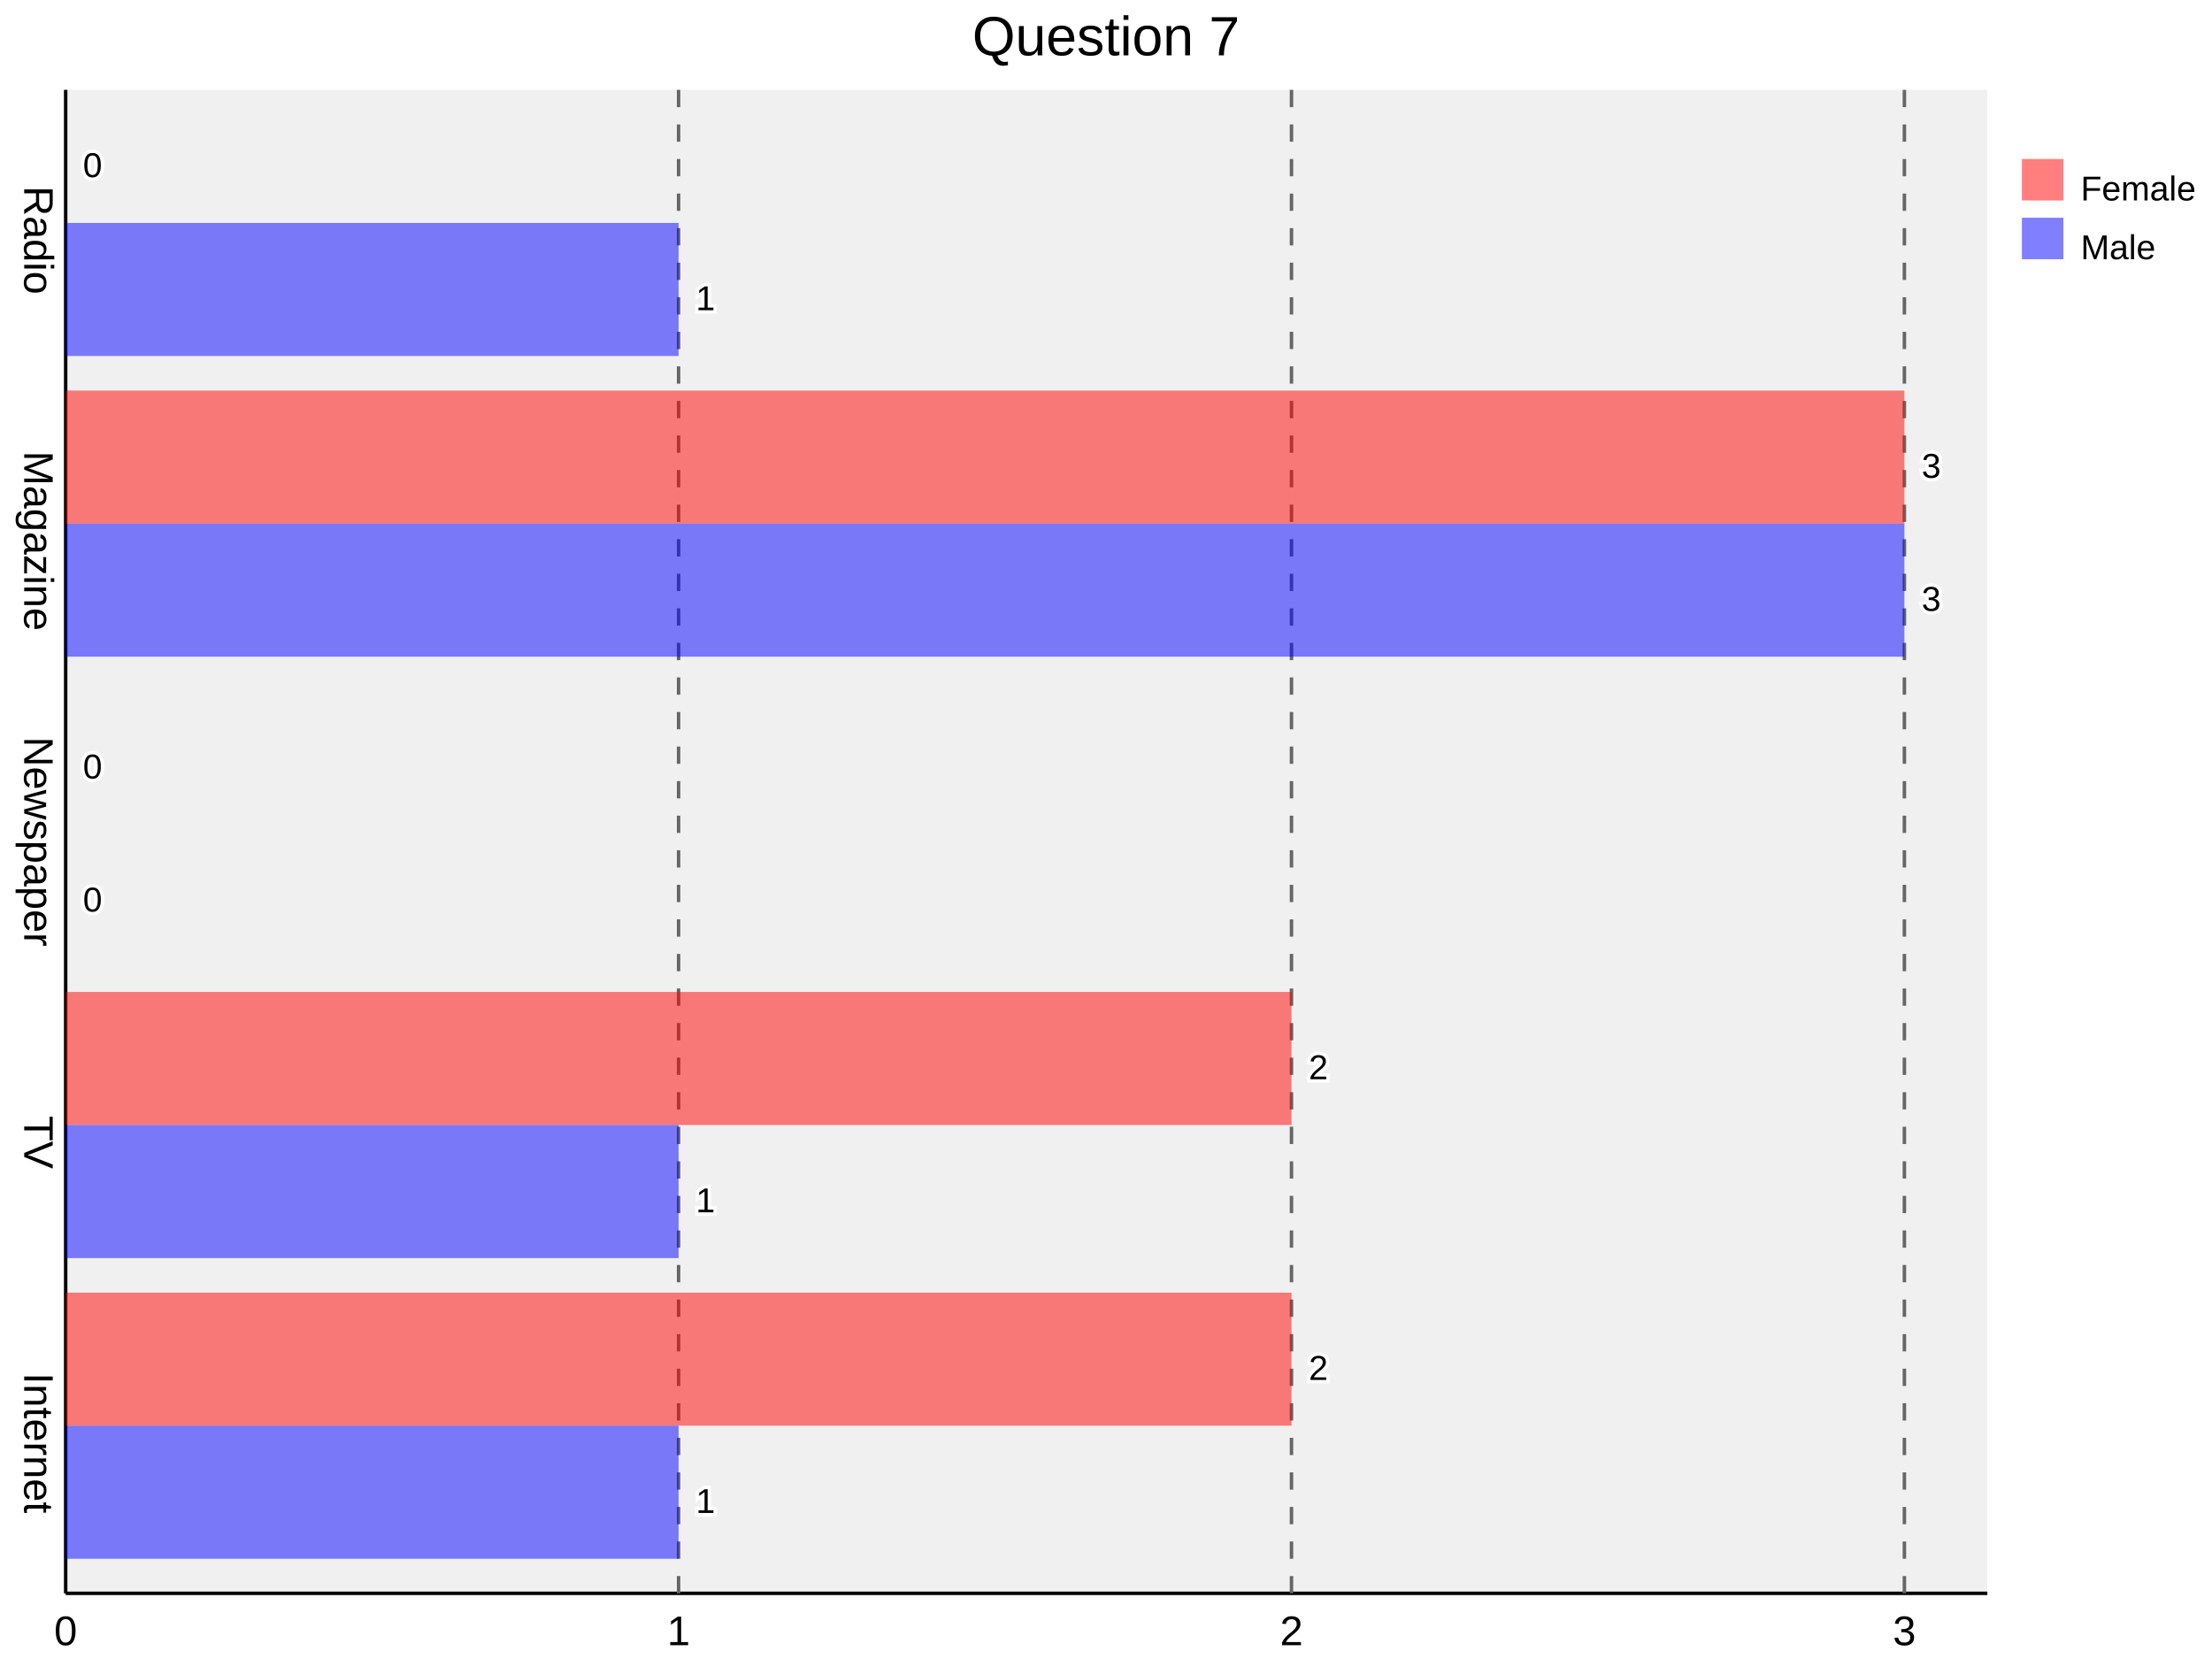
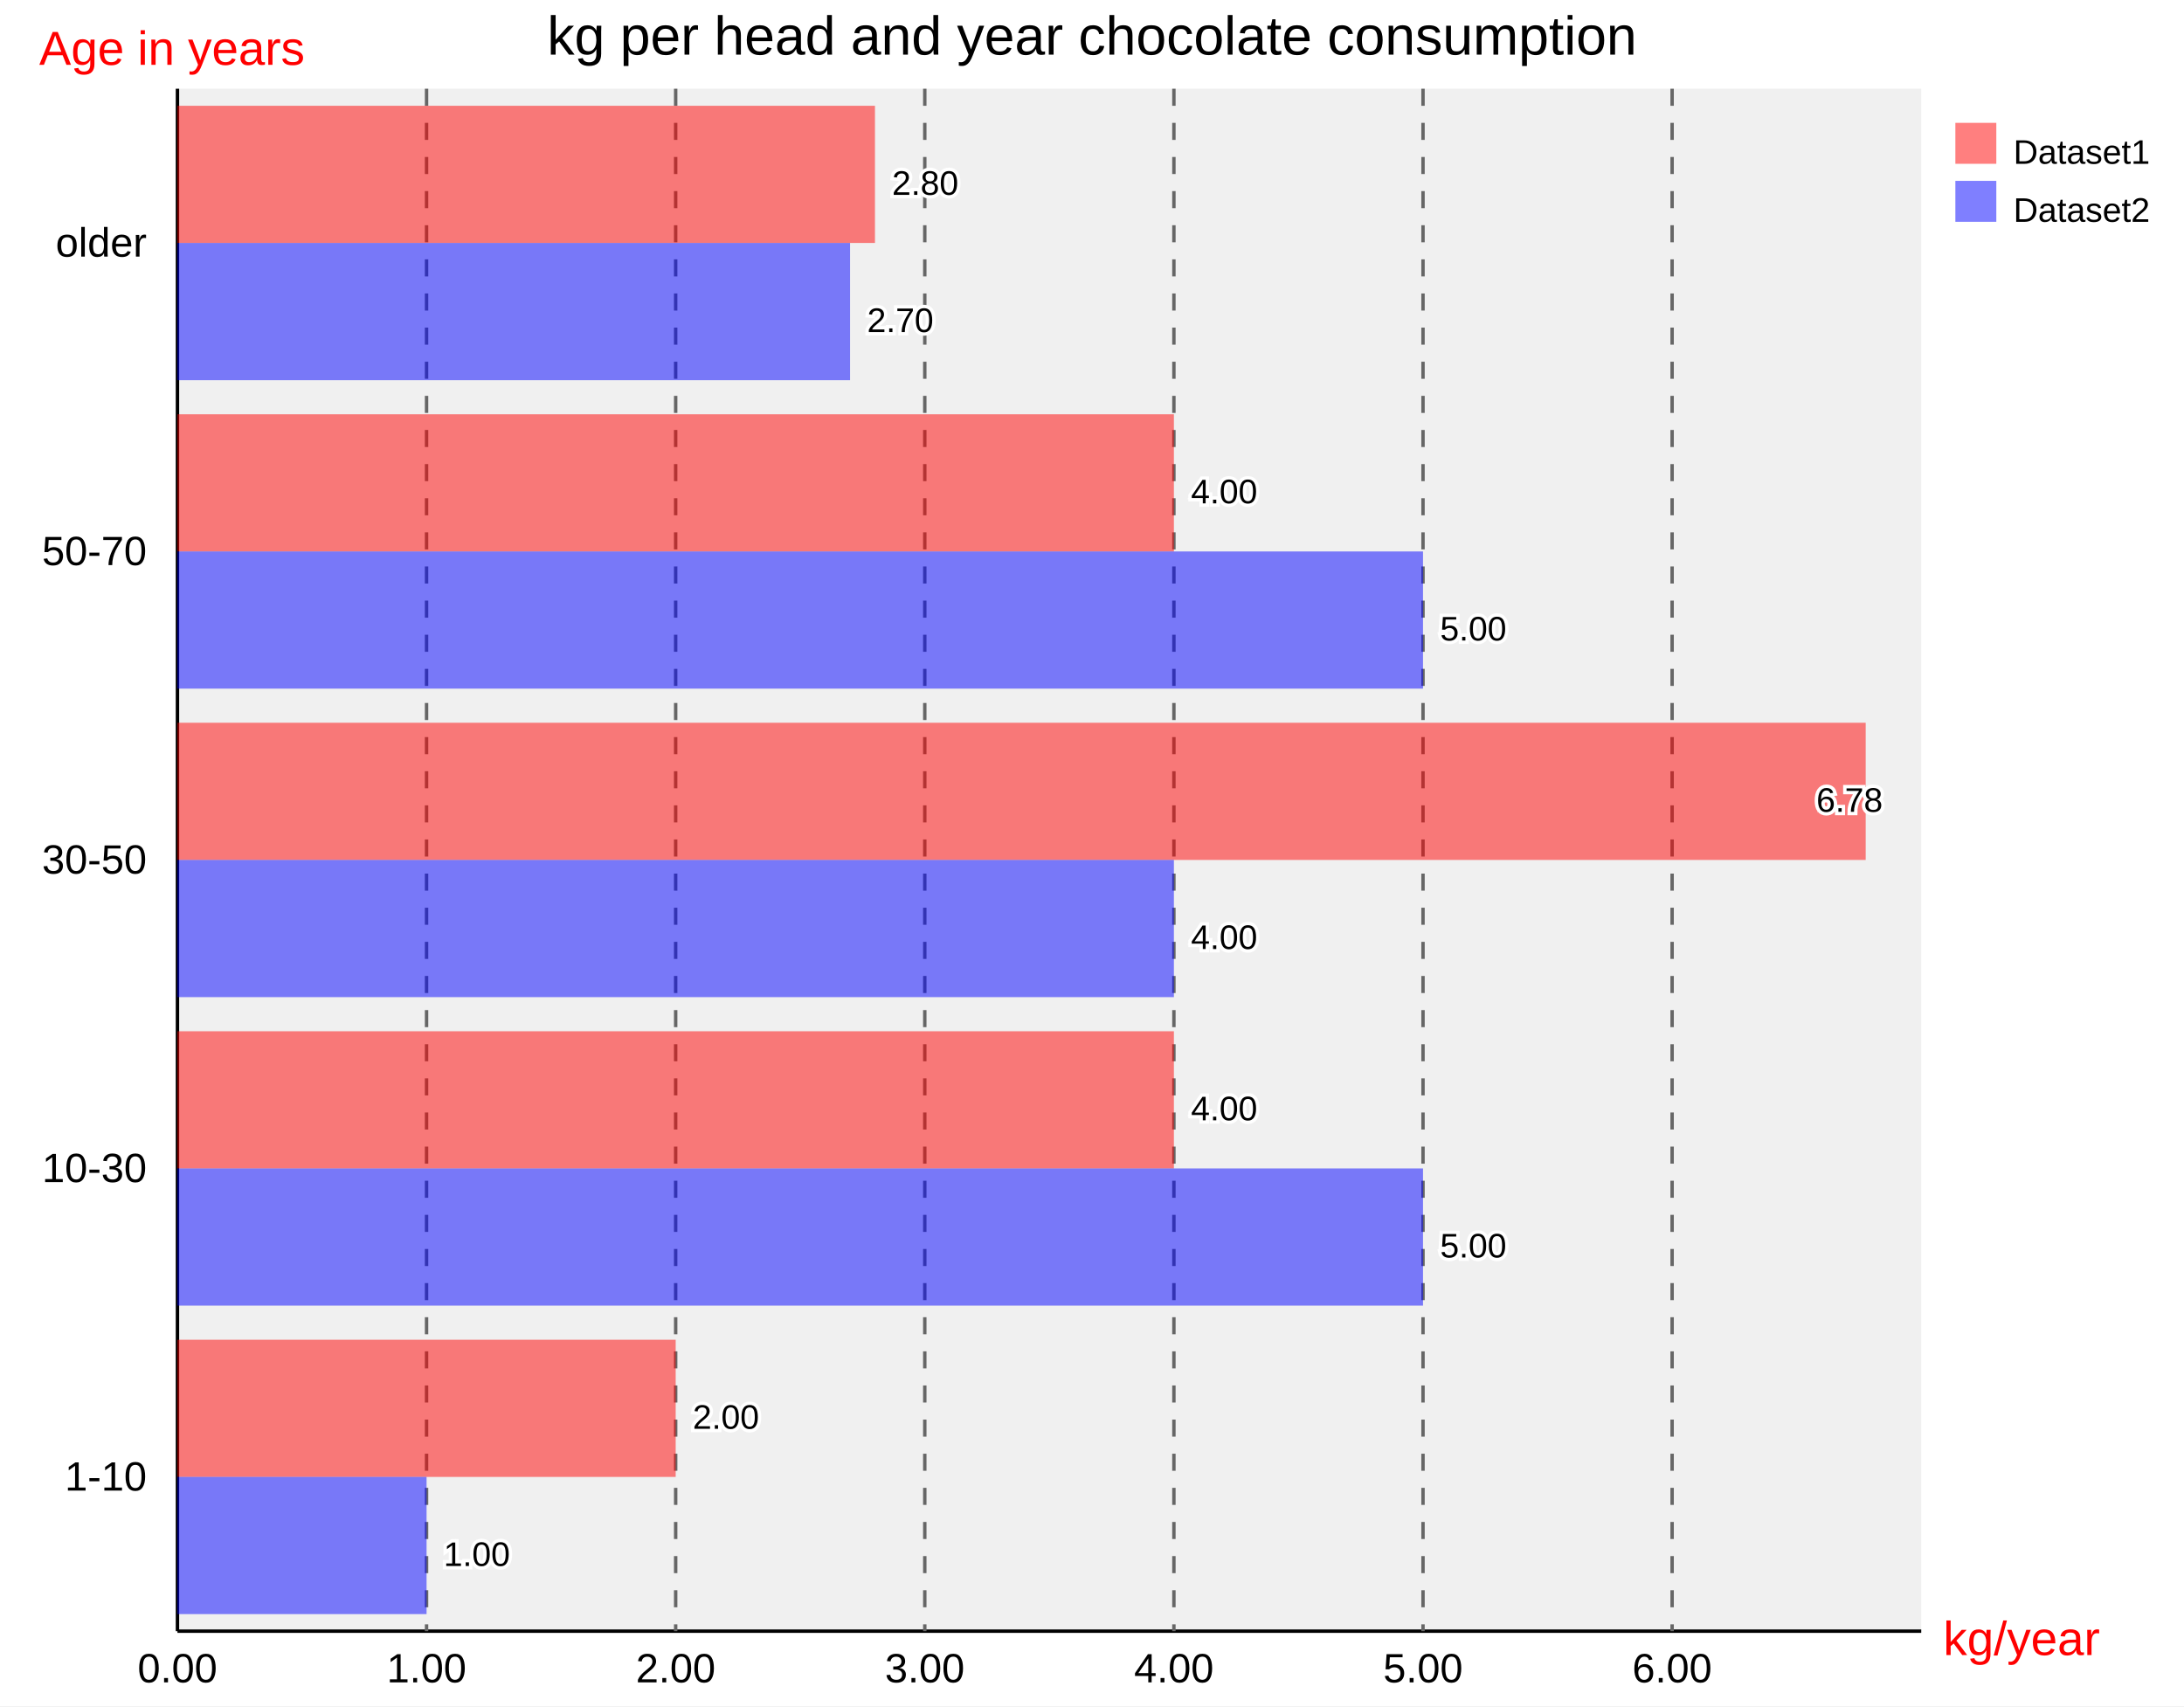
- <svg xmlns="http://www.w3.org/2000/svg" viewBox="0 0 640 480" height="480" width="640">
+ <svg xmlns="http://www.w3.org/2000/svg" xmlns:xlink="http://www.w3.org/1999/xlink" width="640" height="500" viewBox="0 0 640 500">
  <defs />
-   <rect x="0" class="svgBackground" y="0" height="480" style="fill:#ffffff;" width="640" />
-   <g transform="translate( 19 26 )">
-     <rect x="0" class="graphBackground" y="0" height="435" style="fill:#f0f0f0;" width="556.0" />
-     <path class="axis" d="M 0 0 v435" id="xAxis" style="stroke: #000000; stroke-width: 1px;" />
-     <path class="axis" d="M 0 435 h556.0" id="yAxis" style="stroke: #000000; stroke-width: 1px;" />
-     <text x="0.0" class="xAxisLabels" y="450" style="text-anchor: middle; fill: #000000; font-size: 12px; font-family: &quot;Arial&quot;, sans-serif; font-weight: normal;text-anchor: middle">0</text>
-     <text x="177.333" class="xAxisLabels" y="450" style="text-anchor: middle; fill: #000000; font-size: 12px; font-family: &quot;Arial&quot;, sans-serif; font-weight: normal;text-anchor: middle">1</text>
-     <path class="guideLines" d="M177.333 0 v435" style="stroke: #666666; stroke-width: 1px; stroke-dasharray: 5 5;" />
-     <text x="354.667" class="xAxisLabels" y="450" style="text-anchor: middle; fill: #000000; font-size: 12px; font-family: &quot;Arial&quot;, sans-serif; font-weight: normal;text-anchor: middle">2</text>
-     <path class="guideLines" d="M354.667 0 v435" style="stroke: #666666; stroke-width: 1px; stroke-dasharray: 5 5;" />
-     <text x="532.0" class="xAxisLabels" y="450" style="text-anchor: middle; fill: #000000; font-size: 12px; font-family: &quot;Arial&quot;, sans-serif; font-weight: normal;text-anchor: middle">3</text>
-     <path class="guideLines" d="M532.0 0 v435" style="stroke: #666666; stroke-width: 1px; stroke-dasharray: 5 5;" />
-     <text transform="translate( -12 0 ) rotate( 90 0 391.5 ) " x="0" class="yAxisLabels" y="391.5" style="text-anchor: end; fill: #000000; font-size: 12px; font-family: &quot;Arial&quot;, sans-serif; font-weight: normal;text-anchor: middle">Internet</text>
-     <text transform="translate( -12 0 ) rotate( 90 0 304.5 ) " x="0" class="yAxisLabels" y="304.5" style="text-anchor: end; fill: #000000; font-size: 12px; font-family: &quot;Arial&quot;, sans-serif; font-weight: normal;text-anchor: middle">TV</text>
-     <text transform="translate( -12 0 ) rotate( 90 0 217.5 ) " x="0" class="yAxisLabels" y="217.5" style="text-anchor: end; fill: #000000; font-size: 12px; font-family: &quot;Arial&quot;, sans-serif; font-weight: normal;text-anchor: middle">Newspaper</text>
-     <text transform="translate( -12 0 ) rotate( 90 0 130.5 ) " x="0" class="yAxisLabels" y="130.5" style="text-anchor: end; fill: #000000; font-size: 12px; font-family: &quot;Arial&quot;, sans-serif; font-weight: normal;text-anchor: middle">Magazine</text>
-     <text transform="translate( -12 0 ) rotate( 90 0 43.5 ) " x="0" class="yAxisLabels" y="43.5" style="text-anchor: end; fill: #000000; font-size: 12px; font-family: &quot;Arial&quot;, sans-serif; font-weight: normal;text-anchor: middle">Radio
- </text>
-     <path class="fill1" d="M0 348.0 H354.667 v38.5 H0 Z" style="fill: #ff0000; fill-opacity: 0.5; stroke: none; stroke-width: 0.5px;" />
-     <path class="fill2" d="M0 386.5 H177.333 v38.5 H0 Z" style="fill: #0000ff; fill-opacity: 0.5; stroke: none; stroke-width: 1px;" />
-     <path class="fill1" d="M0 261.0 H354.667 v38.5 H0 Z" style="fill: #ff0000; fill-opacity: 0.5; stroke: none; stroke-width: 0.5px;" />
-     <path class="fill2" d="M0 299.5 H177.333 v38.5 H0 Z" style="fill: #0000ff; fill-opacity: 0.5; stroke: none; stroke-width: 1px;" />
-     <path class="fill1" d="M0 174.0 H0.0 v38.5 H0 Z" style="fill: #ff0000; fill-opacity: 0.5; stroke: none; stroke-width: 0.5px;" />
-     <path class="fill2" d="M0 212.5 H0.0 v38.5 H0 Z" style="fill: #0000ff; fill-opacity: 0.5; stroke: none; stroke-width: 1px;" />
-     <path class="fill1" d="M0 87.0 H532.0 v38.5 H0 Z" style="fill: #ff0000; fill-opacity: 0.5; stroke: none; stroke-width: 0.5px;" />
-     <path class="fill2" d="M0 125.5 H532.0 v38.5 H0 Z" style="fill: #0000ff; fill-opacity: 0.5; stroke: none; stroke-width: 1px;" />
-     <path class="fill1" d="M0 0.0 H0.0 v38.5 H0 Z" style="fill: #ff0000; fill-opacity: 0.5; stroke: none; stroke-width: 0.5px;" />
-     <path class="fill2" d="M0 38.5 H177.333 v38.5 H0 Z" style="fill: #0000ff; fill-opacity: 0.5; stroke: none; stroke-width: 1px;" />
+   <rect width="640" height="500" x="0" y="0" class="svgBackground" style="fill:#ffffff;" />
+   <g transform="translate( 52.0 26 )">
+     <rect x="0" y="0" width="511.0" height="452" class="graphBackground" style="fill:#f0f0f0;" />
+     <path d="M 0 452 h511.0" class="axis" id="yAxis" style="stroke: #000000; stroke-width: 1px;" />
+     <path d="M 0.0 0 v452" class="axis" id="xAxis" style="stroke: #000000; stroke-width: 1px;" />
+     <text class="xAxisLabels" x="0.0" y="467" style="text-anchor: middle; fill: #000000; font-size: 12px; font-family: &quot;Arial&quot;, sans-serif; font-weight: normal;text-anchor: middle">0.00</text>
+     <text class="xAxisLabels" x="73.0" y="467" style="text-anchor: middle; fill: #000000; font-size: 12px; font-family: &quot;Arial&quot;, sans-serif; font-weight: normal;text-anchor: middle">1.00</text>
+     <path d="M73.0 0 v452" class="guideLines" style="stroke: #666666; stroke-width: 1px; stroke-dasharray: 5 5;" />
+     <text class="xAxisLabels" x="146.0" y="467" style="text-anchor: middle; fill: #000000; font-size: 12px; font-family: &quot;Arial&quot;, sans-serif; font-weight: normal;text-anchor: middle">2.00</text>
+     <path d="M146.0 0 v452" class="guideLines" style="stroke: #666666; stroke-width: 1px; stroke-dasharray: 5 5;" />
+     <text class="xAxisLabels" x="219.0" y="467" style="text-anchor: middle; fill: #000000; font-size: 12px; font-family: &quot;Arial&quot;, sans-serif; font-weight: normal;text-anchor: middle">3.00</text>
+     <path d="M219.0 0 v452" class="guideLines" style="stroke: #666666; stroke-width: 1px; stroke-dasharray: 5 5;" />
+     <text class="xAxisLabels" x="292.0" y="467" style="text-anchor: middle; fill: #000000; font-size: 12px; font-family: &quot;Arial&quot;, sans-serif; font-weight: normal;text-anchor: middle">4.00</text>
+     <path d="M292.0 0 v452" class="guideLines" style="stroke: #666666; stroke-width: 1px; stroke-dasharray: 5 5;" />
+     <text class="xAxisLabels" x="365.0" y="467" style="text-anchor: middle; fill: #000000; font-size: 12px; font-family: &quot;Arial&quot;, sans-serif; font-weight: normal;text-anchor: middle">5.00</text>
+     <path d="M365.0 0 v452" class="guideLines" style="stroke: #666666; stroke-width: 1px; stroke-dasharray: 5 5;" />
+     <text class="xAxisLabels" x="438.0" y="467" style="text-anchor: middle; fill: #000000; font-size: 12px; font-family: &quot;Arial&quot;, sans-serif; font-weight: normal;text-anchor: middle">6.00</text>
+     <path d="M438.0 0 v452" class="guideLines" style="stroke: #666666; stroke-width: 1px; stroke-dasharray: 5 5;" />
+     <text x="3" y="410.8" class="yAxisLabels" style="text-anchor: end; fill: #000000; font-size: 12px; font-family: &quot;Arial&quot;, sans-serif; font-weight: normal;text-anchor: end" transform="translate( -12 0 ) rotate( 0 3 410.8 ) ">1-10</text>
+     <text x="3" y="320.4" class="yAxisLabels" style="text-anchor: end; fill: #000000; font-size: 12px; font-family: &quot;Arial&quot;, sans-serif; font-weight: normal;text-anchor: end" transform="translate( -12 0 ) rotate( 0 3 320.4 ) ">10-30</text>
+     <text x="3" y="230.0" class="yAxisLabels" style="text-anchor: end; fill: #000000; font-size: 12px; font-family: &quot;Arial&quot;, sans-serif; font-weight: normal;text-anchor: end" transform="translate( -12 0 ) rotate( 0 3 230.0 ) ">30-50</text>
+     <text x="3" y="139.6" class="yAxisLabels" style="text-anchor: end; fill: #000000; font-size: 12px; font-family: &quot;Arial&quot;, sans-serif; font-weight: normal;text-anchor: end" transform="translate( -12 0 ) rotate( 0 3 139.6 ) ">50-70</text>
+     <text x="3" y="49.2" class="yAxisLabels" style="text-anchor: end; fill: #000000; font-size: 12px; font-family: &quot;Arial&quot;, sans-serif; font-weight: normal;text-anchor: end" transform="translate( -12 0 ) rotate( 0 3 49.2 ) ">older</text>
+     <rect x="0.0" y="366.6" width="146.0" height="40.2" class="fill1" style="fill: #ff0000; fill-opacity: 0.5; stroke: none; stroke-width: 0.5px;" />
+     <rect x="0.0" y="406.8" width="73.0" height="40.2" class="fill2" style="fill: #0000ff; fill-opacity: 0.5; stroke: none; stroke-width: 1px;" />
+     <rect x="0.0" y="276.2" width="292.0" height="40.2" class="fill1" style="fill: #ff0000; fill-opacity: 0.5; stroke: none; stroke-width: 0.5px;" />
+     <rect x="0.0" y="316.4" width="365.0" height="40.2" class="fill2" style="fill: #0000ff; fill-opacity: 0.5; stroke: none; stroke-width: 1px;" />
+     <rect x="0.0" y="185.8" width="494.721" height="40.2" class="fill1" style="fill: #ff0000; fill-opacity: 0.5; stroke: none; stroke-width: 0.5px;" />
+     <rect x="0.0" y="226" width="292.0" height="40.2" class="fill2" style="fill: #0000ff; fill-opacity: 0.5; stroke: none; stroke-width: 1px;" />
+     <rect x="0.0" y="95.4" width="292.0" height="40.2" class="fill1" style="fill: #ff0000; fill-opacity: 0.5; stroke: none; stroke-width: 0.5px;" />
+     <rect x="0.0" y="135.6" width="365.0" height="40.2" class="fill2" style="fill: #0000ff; fill-opacity: 0.5; stroke: none; stroke-width: 1px;" />
+     <rect x="0.0" y="5.0" width="204.4" height="40.2" class="fill1" style="fill: #ff0000; fill-opacity: 0.5; stroke: none; stroke-width: 0.5px;" />
+     <rect x="0.0" y="45.2" width="197.1" height="40.2" class="fill2" style="fill: #0000ff; fill-opacity: 0.5; stroke: none; stroke-width: 1px;" />
    <g>
-       <text x="359.667" class="dataPointLabel" y="373.25" style="fill: #000000; text-anchor:middle; font-size: 10px; font-family: &quot;Arial&quot;, sans-serif; font-weight: normal;text-anchor: start;  stroke: #fff; stroke-width: 2;">2</text>
-       <text x="359.667" class="dataPointLabel" y="373.25" style="fill: #000000; text-anchor:middle; font-size: 10px; font-family: &quot;Arial&quot;, sans-serif; font-weight: normal;text-anchor: start; ">2</text>
-       <text x="182.333" class="dataPointLabel" y="411.75" style="fill: #000000; text-anchor:middle; font-size: 10px; font-family: &quot;Arial&quot;, sans-serif; font-weight: normal;text-anchor: start;  stroke: #fff; stroke-width: 2;">1</text>
-       <text x="182.333" class="dataPointLabel" y="411.75" style="fill: #000000; text-anchor:middle; font-size: 10px; font-family: &quot;Arial&quot;, sans-serif; font-weight: normal;text-anchor: start; ">1</text>
-       <text x="359.667" class="dataPointLabel" y="286.25" style="fill: #000000; text-anchor:middle; font-size: 10px; font-family: &quot;Arial&quot;, sans-serif; font-weight: normal;text-anchor: start;  stroke: #fff; stroke-width: 2;">2</text>
-       <text x="359.667" class="dataPointLabel" y="286.25" style="fill: #000000; text-anchor:middle; font-size: 10px; font-family: &quot;Arial&quot;, sans-serif; font-weight: normal;text-anchor: start; ">2</text>
-       <text x="182.333" class="dataPointLabel" y="324.75" style="fill: #000000; text-anchor:middle; font-size: 10px; font-family: &quot;Arial&quot;, sans-serif; font-weight: normal;text-anchor: start;  stroke: #fff; stroke-width: 2;">1</text>
-       <text x="182.333" class="dataPointLabel" y="324.75" style="fill: #000000; text-anchor:middle; font-size: 10px; font-family: &quot;Arial&quot;, sans-serif; font-weight: normal;text-anchor: start; ">1</text>
-       <text x="5.0" class="dataPointLabel" y="199.25" style="fill: #000000; text-anchor:middle; font-size: 10px; font-family: &quot;Arial&quot;, sans-serif; font-weight: normal;text-anchor: start;  stroke: #fff; stroke-width: 2;">0</text>
-       <text x="5.0" class="dataPointLabel" y="199.25" style="fill: #000000; text-anchor:middle; font-size: 10px; font-family: &quot;Arial&quot;, sans-serif; font-weight: normal;text-anchor: start; ">0</text>
-       <text x="5.0" class="dataPointLabel" y="237.75" style="fill: #000000; text-anchor:middle; font-size: 10px; font-family: &quot;Arial&quot;, sans-serif; font-weight: normal;text-anchor: start;  stroke: #fff; stroke-width: 2;">0</text>
-       <text x="5.0" class="dataPointLabel" y="237.75" style="fill: #000000; text-anchor:middle; font-size: 10px; font-family: &quot;Arial&quot;, sans-serif; font-weight: normal;text-anchor: start; ">0</text>
-       <text x="537.0" class="dataPointLabel" y="112.25" style="fill: #000000; text-anchor:middle; font-size: 10px; font-family: &quot;Arial&quot;, sans-serif; font-weight: normal;text-anchor: start;  stroke: #fff; stroke-width: 2;">3</text>
-       <text x="537.0" class="dataPointLabel" y="112.25" style="fill: #000000; text-anchor:middle; font-size: 10px; font-family: &quot;Arial&quot;, sans-serif; font-weight: normal;text-anchor: start; ">3</text>
-       <text x="537.0" class="dataPointLabel" y="150.75" style="fill: #000000; text-anchor:middle; font-size: 10px; font-family: &quot;Arial&quot;, sans-serif; font-weight: normal;text-anchor: start;  stroke: #fff; stroke-width: 2;">3</text>
-       <text x="537.0" class="dataPointLabel" y="150.75" style="fill: #000000; text-anchor:middle; font-size: 10px; font-family: &quot;Arial&quot;, sans-serif; font-weight: normal;text-anchor: start; ">3</text>
-       <text x="5.0" class="dataPointLabel" y="25.25" style="fill: #000000; text-anchor:middle; font-size: 10px; font-family: &quot;Arial&quot;, sans-serif; font-weight: normal;text-anchor: start;  stroke: #fff; stroke-width: 2;">0</text>
-       <text x="5.0" class="dataPointLabel" y="25.25" style="fill: #000000; text-anchor:middle; font-size: 10px; font-family: &quot;Arial&quot;, sans-serif; font-weight: normal;text-anchor: start; ">0</text>
-       <text x="182.333" class="dataPointLabel" y="63.75" style="fill: #000000; text-anchor:middle; font-size: 10px; font-family: &quot;Arial&quot;, sans-serif; font-weight: normal;text-anchor: start;  stroke: #fff; stroke-width: 2;">1</text>
-       <text x="182.333" class="dataPointLabel" y="63.75" style="fill: #000000; text-anchor:middle; font-size: 10px; font-family: &quot;Arial&quot;, sans-serif; font-weight: normal;text-anchor: start; ">1</text>
+       <text x="151.0" y="392.7" class="dataPointLabelBackground" style="fill: #000000; text-anchor:middle; font-size: 10px; font-family: &quot;Arial&quot;, sans-serif; font-weight: normal;; stroke: #ffffff; stroke-width: 2;text-anchor: start; ">2.00</text>
+       <text x="151.0" y="392.7" class="dataPointLabel" style="fill: #000000; text-anchor:middle; font-size: 10px; font-family: &quot;Arial&quot;, sans-serif; font-weight: normal;text-anchor: start; ">2.00</text>
+       <g id="1520" visibility="hidden">
+         <text x="151.0" y="380.7" class="dataPointPopupMask" style="fill: #000000; text-anchor:middle; font-size: 10px; font-family: &quot;Arial&quot;, sans-serif; font-weight: normal;; stroke: white; stroke-width: 7;text-anchor: start;">2.00</text>
+         <text x="151.0" y="380.7" class="dataPointPopup" style="fill: #000000; text-anchor:middle; font-size: 10px; font-family: &quot;Arial&quot;, sans-serif; font-weight: normal;; fill: black; stroke-width: 2;text-anchor: start;">2.00</text>
+       </g>
+       <a xlink:href="">
+         <circle cx="146.0" cy="392.7" r="10" style="opacity: 0" />
+       </a>
+       <text x="78.0" y="432.9" class="dataPointLabelBackground" style="fill: #000000; text-anchor:middle; font-size: 10px; font-family: &quot;Arial&quot;, sans-serif; font-weight: normal;; stroke: #ffffff; stroke-width: 2;text-anchor: start; ">1.00</text>
+       <text x="78.0" y="432.9" class="dataPointLabel" style="fill: #000000; text-anchor:middle; font-size: 10px; font-family: &quot;Arial&quot;, sans-serif; font-weight: normal;text-anchor: start; ">1.00</text>
+       <g id="1528" visibility="hidden">
+         <text x="78.0" y="420.9" class="dataPointPopupMask" style="fill: #000000; text-anchor:middle; font-size: 10px; font-family: &quot;Arial&quot;, sans-serif; font-weight: normal;; stroke: white; stroke-width: 7;text-anchor: start;">1.00</text>
+         <text x="78.0" y="420.9" class="dataPointPopup" style="fill: #000000; text-anchor:middle; font-size: 10px; font-family: &quot;Arial&quot;, sans-serif; font-weight: normal;; fill: black; stroke-width: 2;text-anchor: start;">1.00</text>
+       </g>
+       <a xlink:href="">
+         <circle cx="73.0" cy="432.9" r="10" style="opacity: 0" />
+       </a>
+       <text x="297.0" y="302.3" class="dataPointLabelBackground" style="fill: #000000; text-anchor:middle; font-size: 10px; font-family: &quot;Arial&quot;, sans-serif; font-weight: normal;; stroke: #ffffff; stroke-width: 2;text-anchor: start; ">4.00</text>
+       <text x="297.0" y="302.3" class="dataPointLabel" style="fill: #000000; text-anchor:middle; font-size: 10px; font-family: &quot;Arial&quot;, sans-serif; font-weight: normal;text-anchor: start; ">4.00</text>
+       <g id="1536" visibility="hidden">
+         <text x="297.0" y="290.3" class="dataPointPopupMask" style="fill: #000000; text-anchor:middle; font-size: 10px; font-family: &quot;Arial&quot;, sans-serif; font-weight: normal;; stroke: white; stroke-width: 7;text-anchor: start;">4.00</text>
+         <text x="297.0" y="290.3" class="dataPointPopup" style="fill: #000000; text-anchor:middle; font-size: 10px; font-family: &quot;Arial&quot;, sans-serif; font-weight: normal;; fill: black; stroke-width: 2;text-anchor: start;">4.00</text>
+       </g>
+       <a xlink:href="">
+         <circle cx="292.0" cy="302.3" r="10" style="opacity: 0" />
+       </a>
+       <text x="370.0" y="342.5" class="dataPointLabelBackground" style="fill: #000000; text-anchor:middle; font-size: 10px; font-family: &quot;Arial&quot;, sans-serif; font-weight: normal;; stroke: #ffffff; stroke-width: 2;text-anchor: start; ">5.00</text>
+       <text x="370.0" y="342.5" class="dataPointLabel" style="fill: #000000; text-anchor:middle; font-size: 10px; font-family: &quot;Arial&quot;, sans-serif; font-weight: normal;text-anchor: start; ">5.00</text>
+       <g id="1544" visibility="hidden">
+         <text x="370.0" y="330.5" class="dataPointPopupMask" style="fill: #000000; text-anchor:middle; font-size: 10px; font-family: &quot;Arial&quot;, sans-serif; font-weight: normal;; stroke: white; stroke-width: 7;text-anchor: start;">5.00</text>
+         <text x="370.0" y="330.5" class="dataPointPopup" style="fill: #000000; text-anchor:middle; font-size: 10px; font-family: &quot;Arial&quot;, sans-serif; font-weight: normal;; fill: black; stroke-width: 2;text-anchor: start;">5.00</text>
+       </g>
+       <a xlink:href="">
+         <circle cx="365.0" cy="342.5" r="10" style="opacity: 0" />
+       </a>
+       <text x="499.721" y="211.9" class="dataPointLabelBackground" style="fill: #000000; text-anchor:middle; font-size: 10px; font-family: &quot;Arial&quot;, sans-serif; font-weight: normal;; stroke: #ffffff; stroke-width: 2;text-anchor: start; text-anchor: end;">6.78</text>
+       <text x="499.721" y="211.9" class="dataPointLabel" style="fill: #000000; text-anchor:middle; font-size: 10px; font-family: &quot;Arial&quot;, sans-serif; font-weight: normal;text-anchor: start; text-anchor: end;">6.78</text>
+       <g id="1552" visibility="hidden">
+         <text x="489.721" y="199.9" class="dataPointPopupMask" style="fill: #000000; text-anchor:middle; font-size: 10px; font-family: &quot;Arial&quot;, sans-serif; font-weight: normal;; stroke: white; stroke-width: 7;text-anchor: end;">6.78</text>
+         <text x="489.721" y="199.9" class="dataPointPopup" style="fill: #000000; text-anchor:middle; font-size: 10px; font-family: &quot;Arial&quot;, sans-serif; font-weight: normal;; fill: black; stroke-width: 2;text-anchor: end;">6.78</text>
+       </g>
+       <a xlink:href="">
+         <circle cx="494.721" cy="211.9" r="10" style="opacity: 0" />
+       </a>
+       <text x="297.0" y="252.1" class="dataPointLabelBackground" style="fill: #000000; text-anchor:middle; font-size: 10px; font-family: &quot;Arial&quot;, sans-serif; font-weight: normal;; stroke: #ffffff; stroke-width: 2;text-anchor: start; ">4.00</text>
+       <text x="297.0" y="252.1" class="dataPointLabel" style="fill: #000000; text-anchor:middle; font-size: 10px; font-family: &quot;Arial&quot;, sans-serif; font-weight: normal;text-anchor: start; ">4.00</text>
+       <g id="1560" visibility="hidden">
+         <text x="297.0" y="240.1" class="dataPointPopupMask" style="fill: #000000; text-anchor:middle; font-size: 10px; font-family: &quot;Arial&quot;, sans-serif; font-weight: normal;; stroke: white; stroke-width: 7;text-anchor: start;">4.00</text>
+         <text x="297.0" y="240.1" class="dataPointPopup" style="fill: #000000; text-anchor:middle; font-size: 10px; font-family: &quot;Arial&quot;, sans-serif; font-weight: normal;; fill: black; stroke-width: 2;text-anchor: start;">4.00</text>
+       </g>
+       <a xlink:href="">
+         <circle cx="292.0" cy="252.1" r="10" style="opacity: 0" />
+       </a>
+       <text x="297.0" y="121.5" class="dataPointLabelBackground" style="fill: #000000; text-anchor:middle; font-size: 10px; font-family: &quot;Arial&quot;, sans-serif; font-weight: normal;; stroke: #ffffff; stroke-width: 2;text-anchor: start; ">4.00</text>
+       <text x="297.0" y="121.5" class="dataPointLabel" style="fill: #000000; text-anchor:middle; font-size: 10px; font-family: &quot;Arial&quot;, sans-serif; font-weight: normal;text-anchor: start; ">4.00</text>
+       <g id="1568" visibility="hidden">
+         <text x="297.0" y="109.5" class="dataPointPopupMask" style="fill: #000000; text-anchor:middle; font-size: 10px; font-family: &quot;Arial&quot;, sans-serif; font-weight: normal;; stroke: white; stroke-width: 7;text-anchor: start;">4.00</text>
+         <text x="297.0" y="109.5" class="dataPointPopup" style="fill: #000000; text-anchor:middle; font-size: 10px; font-family: &quot;Arial&quot;, sans-serif; font-weight: normal;; fill: black; stroke-width: 2;text-anchor: start;">4.00</text>
+       </g>
+       <a xlink:href="">
+         <circle cx="292.0" cy="121.5" r="10" style="opacity: 0" />
+       </a>
+       <text x="370.0" y="161.7" class="dataPointLabelBackground" style="fill: #000000; text-anchor:middle; font-size: 10px; font-family: &quot;Arial&quot;, sans-serif; font-weight: normal;; stroke: #ffffff; stroke-width: 2;text-anchor: start; ">5.00</text>
+       <text x="370.0" y="161.7" class="dataPointLabel" style="fill: #000000; text-anchor:middle; font-size: 10px; font-family: &quot;Arial&quot;, sans-serif; font-weight: normal;text-anchor: start; ">5.00</text>
+       <g id="1576" visibility="hidden">
+         <text x="370.0" y="149.7" class="dataPointPopupMask" style="fill: #000000; text-anchor:middle; font-size: 10px; font-family: &quot;Arial&quot;, sans-serif; font-weight: normal;; stroke: white; stroke-width: 7;text-anchor: start;">5.00</text>
+         <text x="370.0" y="149.7" class="dataPointPopup" style="fill: #000000; text-anchor:middle; font-size: 10px; font-family: &quot;Arial&quot;, sans-serif; font-weight: normal;; fill: black; stroke-width: 2;text-anchor: start;">5.00</text>
+       </g>
+       <a xlink:href="">
+         <circle cx="365.0" cy="161.7" r="10" style="opacity: 0" />
+       </a>
+       <text x="209.4" y="31.1" class="dataPointLabelBackground" style="fill: #000000; text-anchor:middle; font-size: 10px; font-family: &quot;Arial&quot;, sans-serif; font-weight: normal;; stroke: #ffffff; stroke-width: 2;text-anchor: start; ">2.80</text>
+       <text x="209.4" y="31.1" class="dataPointLabel" style="fill: #000000; text-anchor:middle; font-size: 10px; font-family: &quot;Arial&quot;, sans-serif; font-weight: normal;text-anchor: start; ">2.80</text>
+       <g id="1584" visibility="hidden">
+         <text x="209.4" y="19.1" class="dataPointPopupMask" style="fill: #000000; text-anchor:middle; font-size: 10px; font-family: &quot;Arial&quot;, sans-serif; font-weight: normal;; stroke: white; stroke-width: 7;text-anchor: start;">2.80</text>
+         <text x="209.4" y="19.1" class="dataPointPopup" style="fill: #000000; text-anchor:middle; font-size: 10px; font-family: &quot;Arial&quot;, sans-serif; font-weight: normal;; fill: black; stroke-width: 2;text-anchor: start;">2.80</text>
+       </g>
+       <a xlink:href="">
+         <circle cx="204.4" cy="31.1" r="10" style="opacity: 0" />
+       </a>
+       <text x="202.1" y="71.3" class="dataPointLabelBackground" style="fill: #000000; text-anchor:middle; font-size: 10px; font-family: &quot;Arial&quot;, sans-serif; font-weight: normal;; stroke: #ffffff; stroke-width: 2;text-anchor: start; ">2.70</text>
+       <text x="202.1" y="71.3" class="dataPointLabel" style="fill: #000000; text-anchor:middle; font-size: 10px; font-family: &quot;Arial&quot;, sans-serif; font-weight: normal;text-anchor: start; ">2.70</text>
+       <g id="1592" visibility="hidden">
+         <text x="202.1" y="59.3" class="dataPointPopupMask" style="fill: #000000; text-anchor:middle; font-size: 10px; font-family: &quot;Arial&quot;, sans-serif; font-weight: normal;; stroke: white; stroke-width: 7;text-anchor: start;">2.70</text>
+         <text x="202.1" y="59.3" class="dataPointPopup" style="fill: #000000; text-anchor:middle; font-size: 10px; font-family: &quot;Arial&quot;, sans-serif; font-weight: normal;; fill: black; stroke-width: 2;text-anchor: start;">2.70</text>
+       </g>
+       <a xlink:href="">
+         <circle cx="197.1" cy="71.3" r="10" style="opacity: 0" />
+       </a>
    </g>
  </g>
-   <text x="320" class="mainTitle" y="16" style="text-anchor: middle; fill: #000000; font-size: 16px; font-family: &quot;Arial&quot;, sans-serif; font-weight: normal;">Question 7
- </text>
-   <g transform="translate(585.0 46)">
-     <rect x="0" class="key1" y="0" height="12" style="fill: #ff0000; fill-opacity: 0.5; stroke: none; stroke-width: 0.5px;" width="12" />
-     <text x="17" class="keyText" y="12" style="fill: #000000; text-anchor:start; font-size: 10px; font-family: &quot;Arial&quot;, sans-serif; font-weight: normal;">Female</text>
-     <rect x="0" class="key2" y="17" height="12" style="fill: #0000ff; fill-opacity: 0.5; stroke: none; stroke-width: 1px;" width="12" />
-     <text x="17" class="keyText" y="29" style="fill: #000000; text-anchor:start; font-size: 10px; font-family: &quot;Arial&quot;, sans-serif; font-weight: normal;">Male</text>
+   <text x="320" y="16" class="mainTitle" style="text-anchor: middle; fill: #000000; font-size: 16px; font-family: &quot;Arial&quot;, sans-serif; font-weight: normal;">kg per head and year chocolate consumption</text>
+   <text x="592.4" y="485.0" class="xAxisTitle" style="text-anchor: middle; fill: #ff0000; font-size: 14px; font-family: &quot;Arial&quot;, sans-serif; font-weight: normal;">kg/year</text>
+   <text x="50.4" y="19.0" class="yAxisTitle" style="fill: #ff0000; text-anchor: middle; font-size: 14px; font-family: &quot;Arial&quot;, sans-serif; font-weight: normal;">Age in years</text>
+   <g transform="translate(573.0 36)">
+     <rect x="0" y="0" width="12" height="12" class="key1" style="fill: #ff0000; fill-opacity: 0.5; stroke: none; stroke-width: 0.5px;" />
+     <text x="17" y="12" class="keyText" style="fill: #000000; text-anchor:start; font-size: 10px; font-family: &quot;Arial&quot;, sans-serif; font-weight: normal;">Dataset1</text>
+     <rect x="0" y="17" width="12" height="12" class="key2" style="fill: #0000ff; fill-opacity: 0.5; stroke: none; stroke-width: 1px;" />
+     <text x="17" y="29" class="keyText" style="fill: #000000; text-anchor:start; font-size: 10px; font-family: &quot;Arial&quot;, sans-serif; font-weight: normal;">Dataset2</text>
  </g>
</svg>
